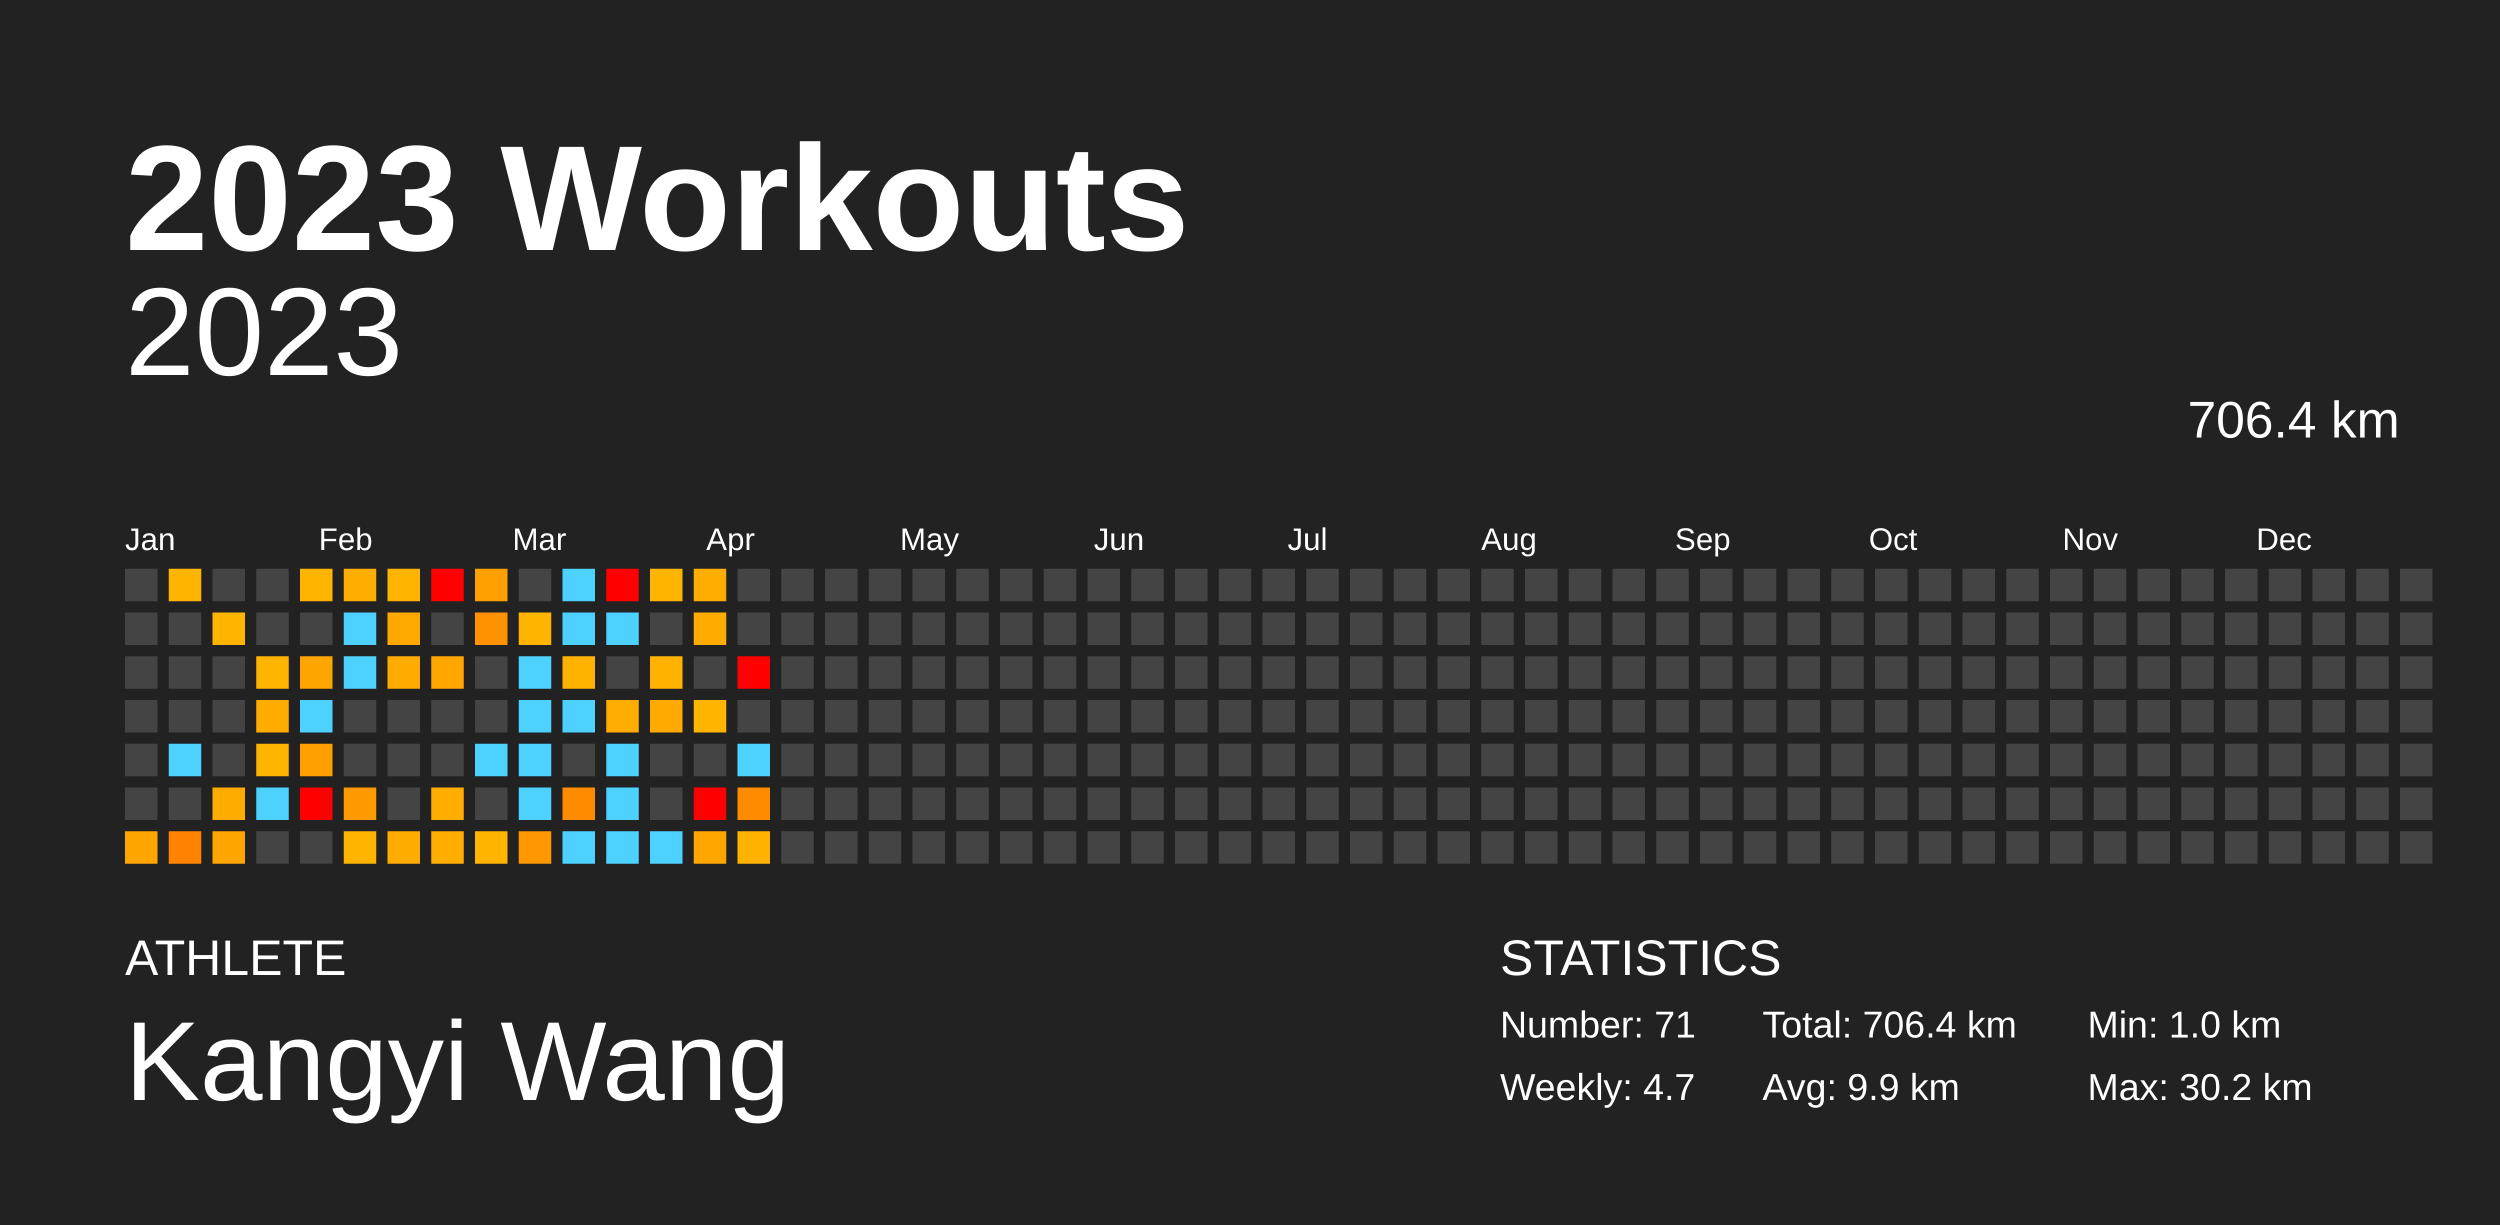
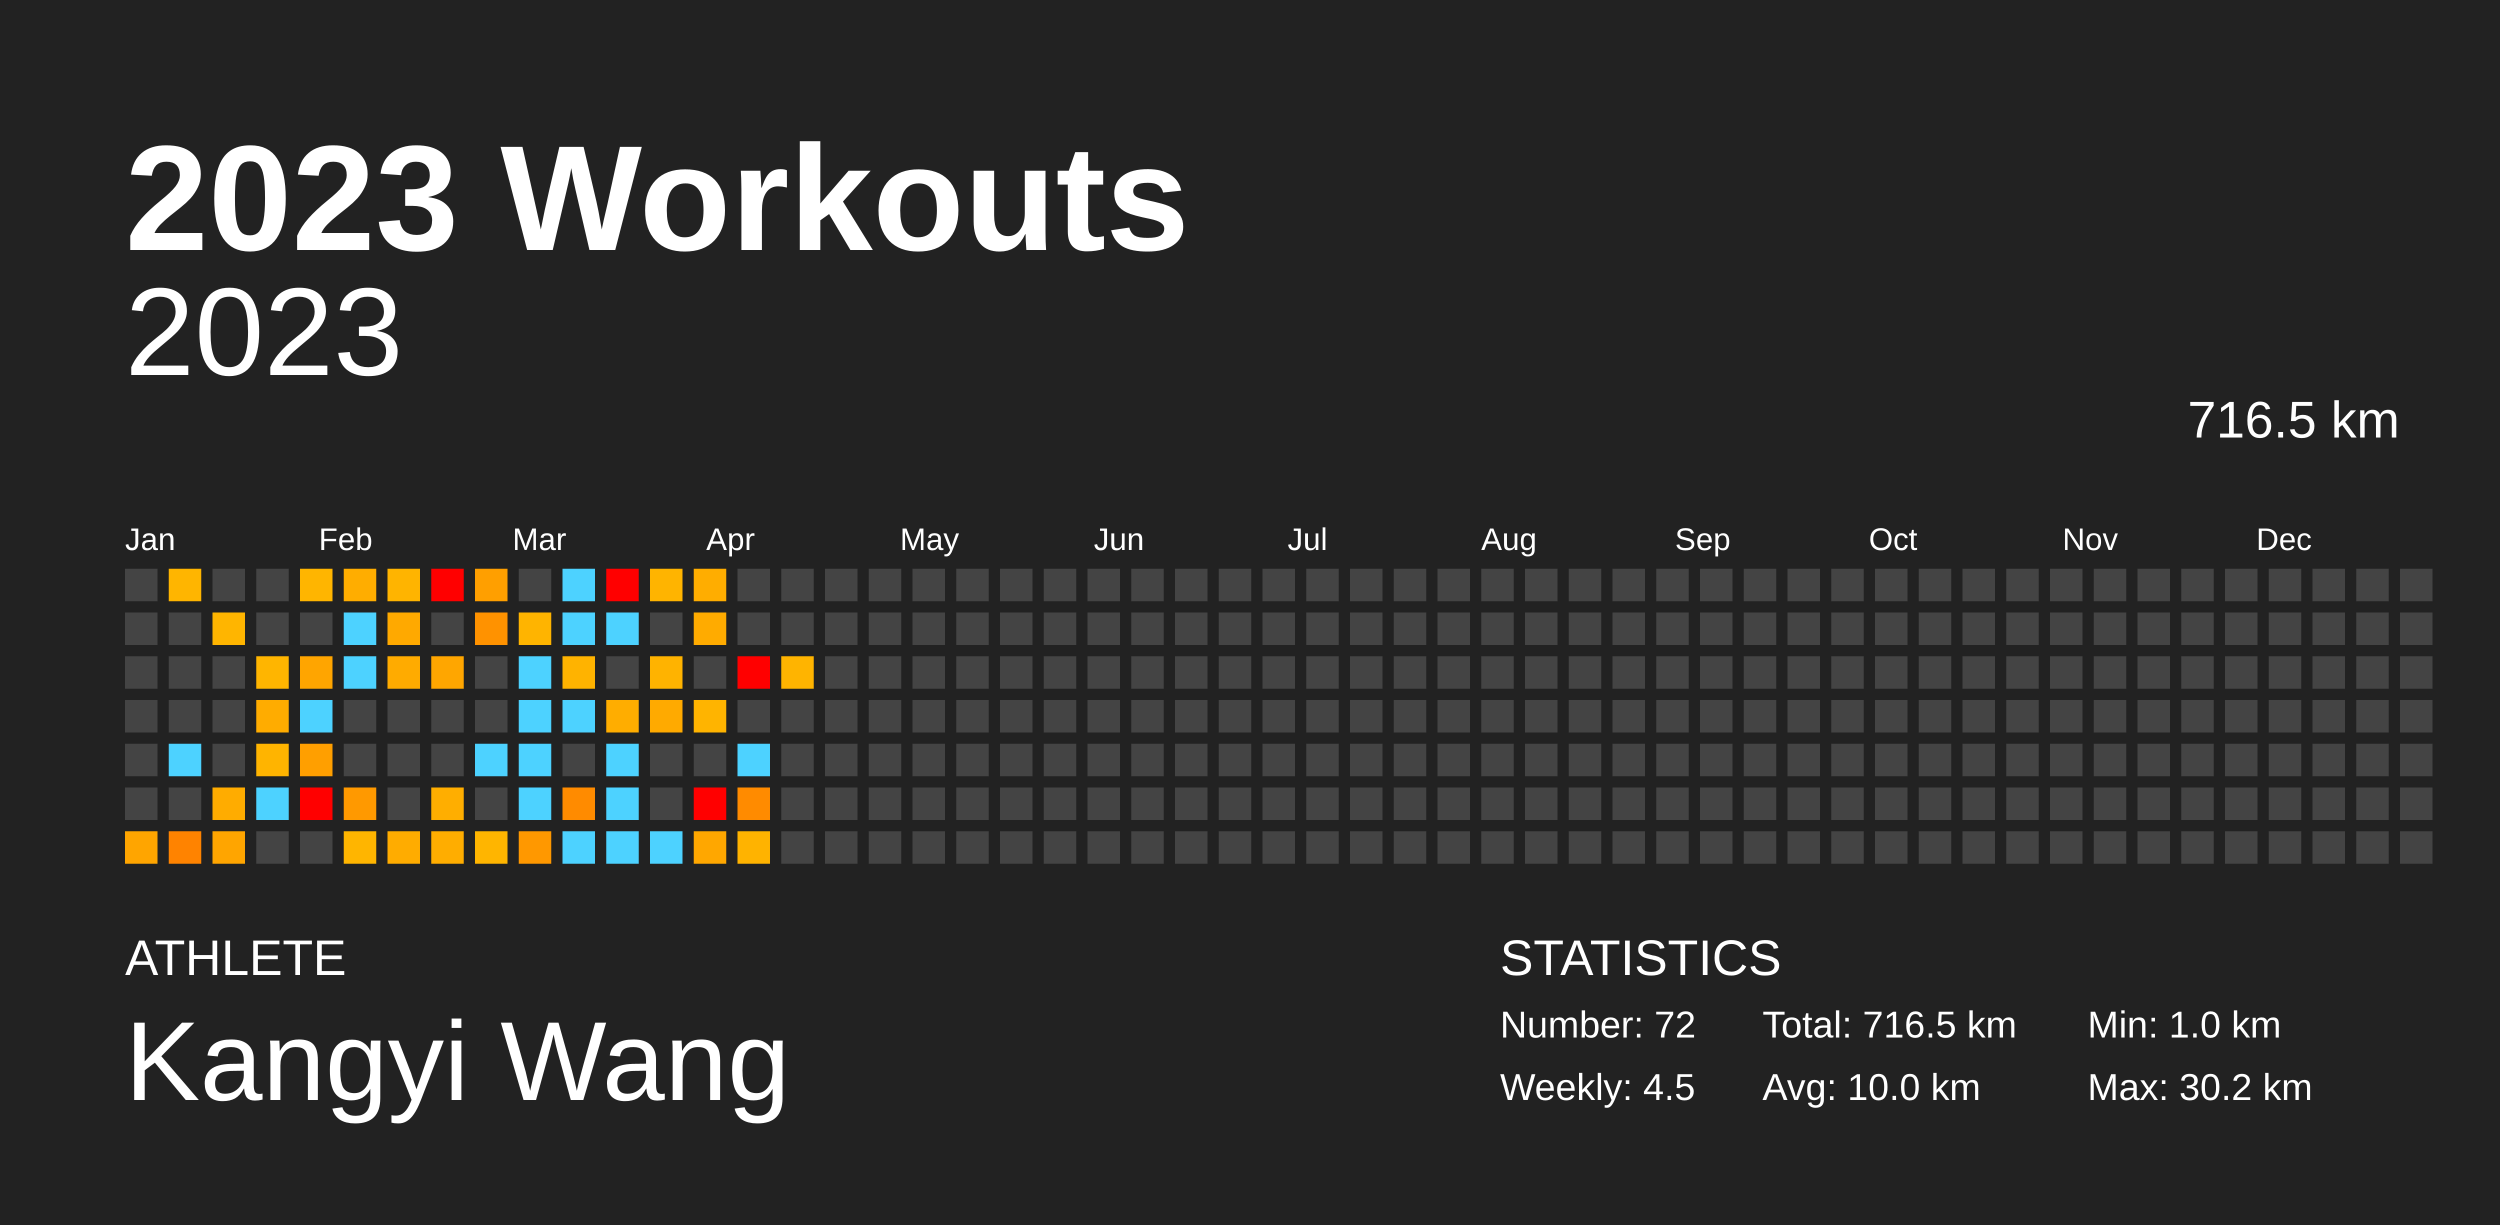
<svg xmlns="http://www.w3.org/2000/svg" baseProfile="full" height="98mm" version="1.1" viewBox="0,0,200,98" width="200mm">
  <defs />
  <rect fill="#222222" height="98" width="200" x="0" y="0" />
  <text fill="#FFFFFF" style="font-size:12px; font-family:Arial; font-weight:bold;" x="10" y="20">2023 Workouts</text>
  <text fill="#FFFFFF" style="font-size:4px; font-family:Arial" x="10" y="78">ATHLETE</text>
  <text fill="#FFFFFF" style="font-size:9px; font-family:Arial" x="10" y="88">Kangyi Wang</text>
  <text fill="#FFFFFF" style="font-size:4px; font-family:Arial" x="120" y="78">STATISTICS</text>
-   <text fill="#FFFFFF" style="font-size:3px; font-family:Arial" x="120" y="83">Number: 71</text>
-   <text fill="#FFFFFF" style="font-size:3px; font-family:Arial" x="120" y="88">Weekly: 4.7</text>
-   <text fill="#FFFFFF" style="font-size:3px; font-family:Arial" x="141" y="83">Total: 706.4 km</text>
-   <text fill="#FFFFFF" style="font-size:3px; font-family:Arial" x="141" y="88">Avg: 9.9 km</text>
+   <text fill="#FFFFFF" style="font-size:3px; font-family:Arial" x="120" y="83">Number: 72</text>
+   <text fill="#FFFFFF" style="font-size:3px; font-family:Arial" x="120" y="88">Weekly: 4.5</text>
+   <text fill="#FFFFFF" style="font-size:3px; font-family:Arial" x="141" y="83">Total: 716.5 km</text>
+   <text fill="#FFFFFF" style="font-size:3px; font-family:Arial" x="141" y="88">Avg: 10.0 km</text>
  <text fill="#FFFFFF" style="font-size:3px; font-family:Arial" x="167" y="83">Min: 1.0 km</text>
  <text fill="#FFFFFF" style="font-size:3px; font-family:Arial" x="167" y="88">Max: 30.2 km</text>
  <text alignment-baseline="hanging" fill="#FFFFFF" style="font-size:10.0px; font-family:Arial;" x="10" y="30">2023</text>
-   <text alignment-baseline="hanging" fill="#FFFFFF" style="font-size:4.125px; font-family:Arial;" x="175" y="35">706.4 km</text>
+   <text alignment-baseline="hanging" fill="#FFFFFF" style="font-size:4.125px; font-family:Arial;" x="175" y="35">716.5 km</text>
  <text fill="#FFFFFF" style="font-size:2.5px; font-family:Arial" x="10.0" y="44">Jan</text>
  <text fill="#FFFFFF" style="font-size:2.5px; font-family:Arial" x="25.5" y="44">Feb</text>
  <text fill="#FFFFFF" style="font-size:2.5px; font-family:Arial" x="41.0" y="44">Mar</text>
  <text fill="#FFFFFF" style="font-size:2.5px; font-family:Arial" x="56.5" y="44">Apr</text>
  <text fill="#FFFFFF" style="font-size:2.5px; font-family:Arial" x="72.0" y="44">May</text>
  <text fill="#FFFFFF" style="font-size:2.5px; font-family:Arial" x="87.5" y="44">Jun</text>
  <text fill="#FFFFFF" style="font-size:2.5px; font-family:Arial" x="103.0" y="44">Jul</text>
  <text fill="#FFFFFF" style="font-size:2.5px; font-family:Arial" x="118.5" y="44">Aug</text>
  <text fill="#FFFFFF" style="font-size:2.5px; font-family:Arial" x="134.0" y="44">Sep</text>
  <text fill="#FFFFFF" style="font-size:2.5px; font-family:Arial" x="149.5" y="44">Oct</text>
  <text fill="#FFFFFF" style="font-size:2.5px; font-family:Arial" x="165.0" y="44">Nov</text>
  <text fill="#FFFFFF" style="font-size:2.5px; font-family:Arial" x="180.5" y="44">Dec</text>
  <rect fill="#444444" height="2.6" width="2.6" x="10.0" y="45.5" />
  <rect fill="#444444" height="2.6" width="2.6" x="10.0" y="49.0" />
  <rect fill="#444444" height="2.6" width="2.6" x="10.0" y="52.5" />
  <rect fill="#444444" height="2.6" width="2.6" x="10.0" y="56.0" />
  <rect fill="#444444" height="2.6" width="2.6" x="10.0" y="59.5" />
  <rect fill="#444444" height="2.6" width="2.6" x="10.0" y="63.0" />
  <rect fill="#ffa500" height="2.6" width="2.6" x="10.0" y="66.5" />
  <rect fill="#ffb500" height="2.6" width="2.6" x="13.5" y="45.5" />
  <rect fill="#444444" height="2.6" width="2.6" x="13.5" y="49.0" />
  <rect fill="#444444" height="2.6" width="2.6" x="13.5" y="52.5" />
  <rect fill="#444444" height="2.6" width="2.6" x="13.5" y="56.0" />
  <rect fill="#4dd2ff" height="2.6" width="2.6" x="13.5" y="59.5" />
  <rect fill="#444444" height="2.6" width="2.6" x="13.5" y="63.0" />
  <rect fill="#ff8300" height="2.6" width="2.6" x="13.5" y="66.5" />
  <rect fill="#444444" height="2.6" width="2.6" x="17.0" y="45.5" />
  <rect fill="#ffb500" height="2.6" width="2.6" x="17.0" y="49.0" />
  <rect fill="#444444" height="2.6" width="2.6" x="17.0" y="52.5" />
  <rect fill="#444444" height="2.6" width="2.6" x="17.0" y="56.0" />
  <rect fill="#444444" height="2.6" width="2.6" x="17.0" y="59.5" />
  <rect fill="#ffac00" height="2.6" width="2.6" x="17.0" y="63.0" />
  <rect fill="#ffa500" height="2.6" width="2.6" x="17.0" y="66.5" />
  <rect fill="#444444" height="2.6" width="2.6" x="20.5" y="45.5" />
  <rect fill="#444444" height="2.6" width="2.6" x="20.5" y="49.0" />
  <rect fill="#ffb500" height="2.6" width="2.6" x="20.5" y="52.5" />
  <rect fill="#ffac00" height="2.6" width="2.6" x="20.5" y="56.0" />
  <rect fill="#ffb400" height="2.6" width="2.6" x="20.5" y="59.5" />
  <rect fill="#4dd2ff" height="2.6" width="2.6" x="20.5" y="63.0" />
  <rect fill="#444444" height="2.6" width="2.6" x="20.5" y="66.5" />
  <rect fill="#ffb500" height="2.6" width="2.6" x="24.0" y="45.5" />
  <rect fill="#444444" height="2.6" width="2.6" x="24.0" y="49.0" />
  <rect fill="#ffa500" height="2.6" width="2.6" x="24.0" y="52.5" />
  <rect fill="#4dd2ff" height="2.6" width="2.6" x="24.0" y="56.0" />
  <rect fill="#ff9f00" height="2.6" width="2.6" x="24.0" y="59.5" />
  <rect fill="red" height="2.6" width="2.6" x="24.0" y="63.0" />
  <rect fill="#444444" height="2.6" width="2.6" x="24.0" y="66.5" />
  <rect fill="#ffad00" height="2.6" width="2.6" x="27.5" y="45.5" />
  <rect fill="#4dd2ff" height="2.6" width="2.6" x="27.5" y="49.0" />
  <rect fill="#4dd2ff" height="2.6" width="2.6" x="27.5" y="52.5" />
  <rect fill="#444444" height="2.6" width="2.6" x="27.5" y="56.0" />
  <rect fill="#444444" height="2.6" width="2.6" x="27.5" y="59.5" />
  <rect fill="#ff9900" height="2.6" width="2.6" x="27.5" y="63.0" />
  <rect fill="#ffb500" height="2.6" width="2.6" x="27.5" y="66.5" />
  <rect fill="#ffb400" height="2.6" width="2.6" x="31.0" y="45.5" />
  <rect fill="#ffa900" height="2.6" width="2.6" x="31.0" y="49.0" />
  <rect fill="#ffab00" height="2.6" width="2.6" x="31.0" y="52.5" />
  <rect fill="#444444" height="2.6" width="2.6" x="31.0" y="56.0" />
  <rect fill="#444444" height="2.6" width="2.6" x="31.0" y="59.5" />
  <rect fill="#444444" height="2.6" width="2.6" x="31.0" y="63.0" />
  <rect fill="#ffac00" height="2.6" width="2.6" x="31.0" y="66.5" />
  <rect fill="red" height="2.6" width="2.6" x="34.5" y="45.5" />
  <rect fill="#444444" height="2.6" width="2.6" x="34.5" y="49.0" />
  <rect fill="#ffa600" height="2.6" width="2.6" x="34.5" y="52.5" />
  <rect fill="#444444" height="2.6" width="2.6" x="34.5" y="56.0" />
  <rect fill="#444444" height="2.6" width="2.6" x="34.5" y="59.5" />
  <rect fill="#ffae00" height="2.6" width="2.6" x="34.5" y="63.0" />
  <rect fill="#ffad00" height="2.6" width="2.6" x="34.5" y="66.5" />
  <rect fill="#ff9f00" height="2.6" width="2.6" x="38.0" y="45.5" />
  <rect fill="#ff9200" height="2.6" width="2.6" x="38.0" y="49.0" />
  <rect fill="#444444" height="2.6" width="2.6" x="38.0" y="52.5" />
  <rect fill="#444444" height="2.6" width="2.6" x="38.0" y="56.0" />
  <rect fill="#4dd2ff" height="2.6" width="2.6" x="38.0" y="59.5" />
  <rect fill="#444444" height="2.6" width="2.6" x="38.0" y="63.0" />
  <rect fill="#ffb500" height="2.6" width="2.6" x="38.0" y="66.5" />
  <rect fill="#444444" height="2.6" width="2.6" x="41.5" y="45.5" />
  <rect fill="#ffb400" height="2.6" width="2.6" x="41.5" y="49.0" />
  <rect fill="#4dd2ff" height="2.6" width="2.6" x="41.5" y="52.5" />
  <rect fill="#4dd2ff" height="2.6" width="2.6" x="41.5" y="56.0" />
  <rect fill="#4dd2ff" height="2.6" width="2.6" x="41.5" y="59.5" />
  <rect fill="#4dd2ff" height="2.6" width="2.6" x="41.5" y="63.0" />
  <rect fill="#ff9800" height="2.6" width="2.6" x="41.5" y="66.5" />
  <rect fill="#4dd2ff" height="2.6" width="2.6" x="45.0" y="45.5" />
  <rect fill="#4dd2ff" height="2.6" width="2.6" x="45.0" y="49.0" />
  <rect fill="#ffb300" height="2.6" width="2.6" x="45.0" y="52.5" />
  <rect fill="#4dd2ff" height="2.6" width="2.6" x="45.0" y="56.0" />
  <rect fill="#444444" height="2.6" width="2.6" x="45.0" y="59.5" />
  <rect fill="#ff8b00" height="2.6" width="2.6" x="45.0" y="63.0" />
  <rect fill="#4dd2ff" height="2.6" width="2.6" x="45.0" y="66.5" />
  <rect fill="red" height="2.6" width="2.6" x="48.5" y="45.5" />
  <rect fill="#4dd2ff" height="2.6" width="2.6" x="48.5" y="49.0" />
  <rect fill="#444444" height="2.6" width="2.6" x="48.5" y="52.5" />
  <rect fill="#ffad00" height="2.6" width="2.6" x="48.5" y="56.0" />
  <rect fill="#4dd2ff" height="2.6" width="2.6" x="48.5" y="59.5" />
  <rect fill="#4dd2ff" height="2.6" width="2.6" x="48.5" y="63.0" />
  <rect fill="#4dd2ff" height="2.6" width="2.6" x="48.5" y="66.5" />
  <rect fill="#ffb400" height="2.6" width="2.6" x="52.0" y="45.5" />
  <rect fill="#444444" height="2.6" width="2.6" x="52.0" y="49.0" />
  <rect fill="#ffb300" height="2.6" width="2.6" x="52.0" y="52.5" />
  <rect fill="#ffaa00" height="2.6" width="2.6" x="52.0" y="56.0" />
  <rect fill="#444444" height="2.6" width="2.6" x="52.0" y="59.5" />
  <rect fill="#444444" height="2.6" width="2.6" x="52.0" y="63.0" />
  <rect fill="#4dd2ff" height="2.6" width="2.6" x="52.0" y="66.5" />
  <rect fill="#ffad00" height="2.6" width="2.6" x="55.5" y="45.5" />
  <rect fill="#ffab00" height="2.6" width="2.6" x="55.5" y="49.0" />
  <rect fill="#444444" height="2.6" width="2.6" x="55.5" y="52.5" />
  <rect fill="#ffb400" height="2.6" width="2.6" x="55.5" y="56.0" />
  <rect fill="#444444" height="2.6" width="2.6" x="55.5" y="59.5" />
  <rect fill="red" height="2.6" width="2.6" x="55.5" y="63.0" />
  <rect fill="#ffa700" height="2.6" width="2.6" x="55.5" y="66.5" />
  <rect fill="#444444" height="2.6" width="2.6" x="59.0" y="45.5" />
  <rect fill="#444444" height="2.6" width="2.6" x="59.0" y="49.0" />
  <rect fill="red" height="2.6" width="2.6" x="59.0" y="52.5" />
  <rect fill="#444444" height="2.6" width="2.6" x="59.0" y="56.0" />
  <rect fill="#4dd2ff" height="2.6" width="2.6" x="59.0" y="59.5" />
  <rect fill="#ff8b00" height="2.6" width="2.6" x="59.0" y="63.0" />
  <rect fill="#ffb300" height="2.6" width="2.6" x="59.0" y="66.5" />
  <rect fill="#444444" height="2.6" width="2.6" x="62.5" y="45.5" />
  <rect fill="#444444" height="2.6" width="2.6" x="62.5" y="49.0" />
-   <rect fill="#444444" height="2.6" width="2.6" x="62.5" y="52.5" />
+   <rect fill="#ffb400" height="2.6" width="2.6" x="62.5" y="52.5" />
  <rect fill="#444444" height="2.6" width="2.6" x="62.5" y="56.0" />
  <rect fill="#444444" height="2.6" width="2.6" x="62.5" y="59.5" />
  <rect fill="#444444" height="2.6" width="2.6" x="62.5" y="63.0" />
  <rect fill="#444444" height="2.6" width="2.6" x="62.5" y="66.5" />
  <rect fill="#444444" height="2.6" width="2.6" x="66.0" y="45.5" />
  <rect fill="#444444" height="2.6" width="2.6" x="66.0" y="49.0" />
  <rect fill="#444444" height="2.6" width="2.6" x="66.0" y="52.5" />
  <rect fill="#444444" height="2.6" width="2.6" x="66.0" y="56.0" />
  <rect fill="#444444" height="2.6" width="2.6" x="66.0" y="59.5" />
  <rect fill="#444444" height="2.6" width="2.6" x="66.0" y="63.0" />
  <rect fill="#444444" height="2.6" width="2.6" x="66.0" y="66.5" />
  <rect fill="#444444" height="2.6" width="2.6" x="69.5" y="45.5" />
  <rect fill="#444444" height="2.6" width="2.6" x="69.5" y="49.0" />
  <rect fill="#444444" height="2.6" width="2.6" x="69.5" y="52.5" />
  <rect fill="#444444" height="2.6" width="2.6" x="69.5" y="56.0" />
  <rect fill="#444444" height="2.6" width="2.6" x="69.5" y="59.5" />
  <rect fill="#444444" height="2.6" width="2.6" x="69.5" y="63.0" />
  <rect fill="#444444" height="2.6" width="2.6" x="69.5" y="66.5" />
  <rect fill="#444444" height="2.6" width="2.6" x="73.0" y="45.5" />
  <rect fill="#444444" height="2.6" width="2.6" x="73.0" y="49.0" />
  <rect fill="#444444" height="2.6" width="2.6" x="73.0" y="52.5" />
  <rect fill="#444444" height="2.6" width="2.6" x="73.0" y="56.0" />
  <rect fill="#444444" height="2.6" width="2.6" x="73.0" y="59.5" />
  <rect fill="#444444" height="2.6" width="2.6" x="73.0" y="63.0" />
  <rect fill="#444444" height="2.6" width="2.6" x="73.0" y="66.5" />
  <rect fill="#444444" height="2.6" width="2.6" x="76.5" y="45.5" />
  <rect fill="#444444" height="2.6" width="2.6" x="76.5" y="49.0" />
  <rect fill="#444444" height="2.6" width="2.6" x="76.5" y="52.5" />
  <rect fill="#444444" height="2.6" width="2.6" x="76.5" y="56.0" />
  <rect fill="#444444" height="2.6" width="2.6" x="76.5" y="59.5" />
  <rect fill="#444444" height="2.6" width="2.6" x="76.5" y="63.0" />
  <rect fill="#444444" height="2.6" width="2.6" x="76.5" y="66.5" />
  <rect fill="#444444" height="2.6" width="2.6" x="80.0" y="45.5" />
  <rect fill="#444444" height="2.6" width="2.6" x="80.0" y="49.0" />
  <rect fill="#444444" height="2.6" width="2.6" x="80.0" y="52.5" />
  <rect fill="#444444" height="2.6" width="2.6" x="80.0" y="56.0" />
  <rect fill="#444444" height="2.6" width="2.6" x="80.0" y="59.5" />
  <rect fill="#444444" height="2.6" width="2.6" x="80.0" y="63.0" />
  <rect fill="#444444" height="2.6" width="2.6" x="80.0" y="66.5" />
  <rect fill="#444444" height="2.6" width="2.6" x="83.5" y="45.5" />
  <rect fill="#444444" height="2.6" width="2.6" x="83.5" y="49.0" />
  <rect fill="#444444" height="2.6" width="2.6" x="83.5" y="52.5" />
  <rect fill="#444444" height="2.6" width="2.6" x="83.5" y="56.0" />
  <rect fill="#444444" height="2.6" width="2.6" x="83.5" y="59.5" />
  <rect fill="#444444" height="2.6" width="2.6" x="83.5" y="63.0" />
  <rect fill="#444444" height="2.6" width="2.6" x="83.5" y="66.5" />
  <rect fill="#444444" height="2.6" width="2.6" x="87.0" y="45.5" />
  <rect fill="#444444" height="2.6" width="2.6" x="87.0" y="49.0" />
  <rect fill="#444444" height="2.6" width="2.6" x="87.0" y="52.5" />
  <rect fill="#444444" height="2.6" width="2.6" x="87.0" y="56.0" />
  <rect fill="#444444" height="2.6" width="2.6" x="87.0" y="59.5" />
  <rect fill="#444444" height="2.6" width="2.6" x="87.0" y="63.0" />
  <rect fill="#444444" height="2.6" width="2.6" x="87.0" y="66.5" />
  <rect fill="#444444" height="2.6" width="2.6" x="90.5" y="45.5" />
  <rect fill="#444444" height="2.6" width="2.6" x="90.5" y="49.0" />
  <rect fill="#444444" height="2.6" width="2.6" x="90.5" y="52.5" />
  <rect fill="#444444" height="2.6" width="2.6" x="90.5" y="56.0" />
  <rect fill="#444444" height="2.6" width="2.6" x="90.5" y="59.5" />
  <rect fill="#444444" height="2.6" width="2.6" x="90.5" y="63.0" />
  <rect fill="#444444" height="2.6" width="2.6" x="90.5" y="66.5" />
  <rect fill="#444444" height="2.6" width="2.6" x="94.0" y="45.5" />
  <rect fill="#444444" height="2.6" width="2.6" x="94.0" y="49.0" />
  <rect fill="#444444" height="2.6" width="2.6" x="94.0" y="52.5" />
  <rect fill="#444444" height="2.6" width="2.6" x="94.0" y="56.0" />
  <rect fill="#444444" height="2.6" width="2.6" x="94.0" y="59.5" />
  <rect fill="#444444" height="2.6" width="2.6" x="94.0" y="63.0" />
  <rect fill="#444444" height="2.6" width="2.6" x="94.0" y="66.5" />
  <rect fill="#444444" height="2.6" width="2.6" x="97.5" y="45.5" />
  <rect fill="#444444" height="2.6" width="2.6" x="97.5" y="49.0" />
  <rect fill="#444444" height="2.6" width="2.6" x="97.5" y="52.5" />
  <rect fill="#444444" height="2.6" width="2.6" x="97.5" y="56.0" />
  <rect fill="#444444" height="2.6" width="2.6" x="97.5" y="59.5" />
  <rect fill="#444444" height="2.6" width="2.6" x="97.5" y="63.0" />
  <rect fill="#444444" height="2.6" width="2.6" x="97.5" y="66.5" />
  <rect fill="#444444" height="2.6" width="2.6" x="101.0" y="45.5" />
  <rect fill="#444444" height="2.6" width="2.6" x="101.0" y="49.0" />
  <rect fill="#444444" height="2.6" width="2.6" x="101.0" y="52.5" />
  <rect fill="#444444" height="2.6" width="2.6" x="101.0" y="56.0" />
  <rect fill="#444444" height="2.6" width="2.6" x="101.0" y="59.5" />
  <rect fill="#444444" height="2.6" width="2.6" x="101.0" y="63.0" />
  <rect fill="#444444" height="2.6" width="2.6" x="101.0" y="66.5" />
  <rect fill="#444444" height="2.6" width="2.6" x="104.5" y="45.5" />
  <rect fill="#444444" height="2.6" width="2.6" x="104.5" y="49.0" />
  <rect fill="#444444" height="2.6" width="2.6" x="104.5" y="52.5" />
  <rect fill="#444444" height="2.6" width="2.6" x="104.5" y="56.0" />
  <rect fill="#444444" height="2.6" width="2.6" x="104.5" y="59.5" />
  <rect fill="#444444" height="2.6" width="2.6" x="104.5" y="63.0" />
  <rect fill="#444444" height="2.6" width="2.6" x="104.5" y="66.5" />
  <rect fill="#444444" height="2.6" width="2.6" x="108.0" y="45.5" />
  <rect fill="#444444" height="2.6" width="2.6" x="108.0" y="49.0" />
  <rect fill="#444444" height="2.6" width="2.6" x="108.0" y="52.5" />
  <rect fill="#444444" height="2.6" width="2.6" x="108.0" y="56.0" />
  <rect fill="#444444" height="2.6" width="2.6" x="108.0" y="59.5" />
  <rect fill="#444444" height="2.6" width="2.6" x="108.0" y="63.0" />
  <rect fill="#444444" height="2.6" width="2.6" x="108.0" y="66.5" />
  <rect fill="#444444" height="2.6" width="2.6" x="111.5" y="45.5" />
  <rect fill="#444444" height="2.6" width="2.6" x="111.5" y="49.0" />
  <rect fill="#444444" height="2.6" width="2.6" x="111.5" y="52.5" />
  <rect fill="#444444" height="2.6" width="2.6" x="111.5" y="56.0" />
  <rect fill="#444444" height="2.6" width="2.6" x="111.5" y="59.5" />
  <rect fill="#444444" height="2.6" width="2.6" x="111.5" y="63.0" />
  <rect fill="#444444" height="2.6" width="2.6" x="111.5" y="66.5" />
  <rect fill="#444444" height="2.6" width="2.6" x="115.0" y="45.5" />
  <rect fill="#444444" height="2.6" width="2.6" x="115.0" y="49.0" />
  <rect fill="#444444" height="2.6" width="2.6" x="115.0" y="52.5" />
  <rect fill="#444444" height="2.6" width="2.6" x="115.0" y="56.0" />
  <rect fill="#444444" height="2.6" width="2.6" x="115.0" y="59.5" />
  <rect fill="#444444" height="2.6" width="2.6" x="115.0" y="63.0" />
  <rect fill="#444444" height="2.6" width="2.6" x="115.0" y="66.5" />
  <rect fill="#444444" height="2.6" width="2.6" x="118.5" y="45.5" />
  <rect fill="#444444" height="2.6" width="2.6" x="118.5" y="49.0" />
  <rect fill="#444444" height="2.6" width="2.6" x="118.5" y="52.5" />
  <rect fill="#444444" height="2.6" width="2.6" x="118.5" y="56.0" />
  <rect fill="#444444" height="2.6" width="2.6" x="118.5" y="59.5" />
  <rect fill="#444444" height="2.6" width="2.6" x="118.5" y="63.0" />
  <rect fill="#444444" height="2.6" width="2.6" x="118.5" y="66.5" />
  <rect fill="#444444" height="2.6" width="2.6" x="122.0" y="45.5" />
  <rect fill="#444444" height="2.6" width="2.6" x="122.0" y="49.0" />
  <rect fill="#444444" height="2.6" width="2.6" x="122.0" y="52.5" />
  <rect fill="#444444" height="2.6" width="2.6" x="122.0" y="56.0" />
  <rect fill="#444444" height="2.6" width="2.6" x="122.0" y="59.5" />
  <rect fill="#444444" height="2.6" width="2.6" x="122.0" y="63.0" />
  <rect fill="#444444" height="2.6" width="2.6" x="122.0" y="66.5" />
  <rect fill="#444444" height="2.6" width="2.6" x="125.5" y="45.5" />
  <rect fill="#444444" height="2.6" width="2.6" x="125.5" y="49.0" />
  <rect fill="#444444" height="2.6" width="2.6" x="125.5" y="52.5" />
  <rect fill="#444444" height="2.6" width="2.6" x="125.5" y="56.0" />
  <rect fill="#444444" height="2.6" width="2.6" x="125.5" y="59.5" />
  <rect fill="#444444" height="2.6" width="2.6" x="125.5" y="63.0" />
  <rect fill="#444444" height="2.6" width="2.6" x="125.5" y="66.5" />
  <rect fill="#444444" height="2.6" width="2.6" x="129.0" y="45.5" />
  <rect fill="#444444" height="2.6" width="2.6" x="129.0" y="49.0" />
  <rect fill="#444444" height="2.6" width="2.6" x="129.0" y="52.5" />
  <rect fill="#444444" height="2.6" width="2.6" x="129.0" y="56.0" />
  <rect fill="#444444" height="2.6" width="2.6" x="129.0" y="59.5" />
  <rect fill="#444444" height="2.6" width="2.6" x="129.0" y="63.0" />
  <rect fill="#444444" height="2.6" width="2.6" x="129.0" y="66.5" />
  <rect fill="#444444" height="2.6" width="2.6" x="132.5" y="45.5" />
  <rect fill="#444444" height="2.6" width="2.6" x="132.5" y="49.0" />
  <rect fill="#444444" height="2.6" width="2.6" x="132.5" y="52.5" />
  <rect fill="#444444" height="2.6" width="2.6" x="132.5" y="56.0" />
  <rect fill="#444444" height="2.6" width="2.6" x="132.5" y="59.5" />
  <rect fill="#444444" height="2.6" width="2.6" x="132.5" y="63.0" />
  <rect fill="#444444" height="2.6" width="2.6" x="132.5" y="66.5" />
  <rect fill="#444444" height="2.6" width="2.6" x="136.0" y="45.5" />
  <rect fill="#444444" height="2.6" width="2.6" x="136.0" y="49.0" />
  <rect fill="#444444" height="2.6" width="2.6" x="136.0" y="52.5" />
  <rect fill="#444444" height="2.6" width="2.6" x="136.0" y="56.0" />
  <rect fill="#444444" height="2.6" width="2.6" x="136.0" y="59.5" />
  <rect fill="#444444" height="2.6" width="2.6" x="136.0" y="63.0" />
  <rect fill="#444444" height="2.6" width="2.6" x="136.0" y="66.5" />
  <rect fill="#444444" height="2.6" width="2.6" x="139.5" y="45.5" />
  <rect fill="#444444" height="2.6" width="2.6" x="139.5" y="49.0" />
  <rect fill="#444444" height="2.6" width="2.6" x="139.5" y="52.5" />
  <rect fill="#444444" height="2.6" width="2.6" x="139.5" y="56.0" />
  <rect fill="#444444" height="2.6" width="2.6" x="139.5" y="59.5" />
  <rect fill="#444444" height="2.6" width="2.6" x="139.5" y="63.0" />
  <rect fill="#444444" height="2.6" width="2.6" x="139.5" y="66.5" />
  <rect fill="#444444" height="2.6" width="2.6" x="143.0" y="45.5" />
  <rect fill="#444444" height="2.6" width="2.6" x="143.0" y="49.0" />
  <rect fill="#444444" height="2.6" width="2.6" x="143.0" y="52.5" />
  <rect fill="#444444" height="2.6" width="2.6" x="143.0" y="56.0" />
  <rect fill="#444444" height="2.6" width="2.6" x="143.0" y="59.5" />
  <rect fill="#444444" height="2.6" width="2.6" x="143.0" y="63.0" />
  <rect fill="#444444" height="2.6" width="2.6" x="143.0" y="66.5" />
  <rect fill="#444444" height="2.6" width="2.6" x="146.5" y="45.5" />
  <rect fill="#444444" height="2.6" width="2.6" x="146.5" y="49.0" />
  <rect fill="#444444" height="2.6" width="2.6" x="146.5" y="52.5" />
  <rect fill="#444444" height="2.6" width="2.6" x="146.5" y="56.0" />
  <rect fill="#444444" height="2.6" width="2.6" x="146.5" y="59.5" />
  <rect fill="#444444" height="2.6" width="2.6" x="146.5" y="63.0" />
  <rect fill="#444444" height="2.6" width="2.6" x="146.5" y="66.5" />
  <rect fill="#444444" height="2.6" width="2.6" x="150.0" y="45.5" />
  <rect fill="#444444" height="2.6" width="2.6" x="150.0" y="49.0" />
  <rect fill="#444444" height="2.6" width="2.6" x="150.0" y="52.5" />
  <rect fill="#444444" height="2.6" width="2.6" x="150.0" y="56.0" />
  <rect fill="#444444" height="2.6" width="2.6" x="150.0" y="59.5" />
  <rect fill="#444444" height="2.6" width="2.6" x="150.0" y="63.0" />
  <rect fill="#444444" height="2.6" width="2.6" x="150.0" y="66.5" />
  <rect fill="#444444" height="2.6" width="2.6" x="153.5" y="45.5" />
  <rect fill="#444444" height="2.6" width="2.6" x="153.5" y="49.0" />
  <rect fill="#444444" height="2.6" width="2.6" x="153.5" y="52.5" />
  <rect fill="#444444" height="2.6" width="2.6" x="153.5" y="56.0" />
  <rect fill="#444444" height="2.6" width="2.6" x="153.5" y="59.5" />
  <rect fill="#444444" height="2.6" width="2.6" x="153.5" y="63.0" />
  <rect fill="#444444" height="2.6" width="2.6" x="153.5" y="66.5" />
  <rect fill="#444444" height="2.6" width="2.6" x="157.0" y="45.5" />
  <rect fill="#444444" height="2.6" width="2.6" x="157.0" y="49.0" />
  <rect fill="#444444" height="2.6" width="2.6" x="157.0" y="52.5" />
  <rect fill="#444444" height="2.6" width="2.6" x="157.0" y="56.0" />
  <rect fill="#444444" height="2.6" width="2.6" x="157.0" y="59.5" />
  <rect fill="#444444" height="2.6" width="2.6" x="157.0" y="63.0" />
  <rect fill="#444444" height="2.6" width="2.6" x="157.0" y="66.5" />
  <rect fill="#444444" height="2.6" width="2.6" x="160.5" y="45.5" />
  <rect fill="#444444" height="2.6" width="2.6" x="160.5" y="49.0" />
  <rect fill="#444444" height="2.6" width="2.6" x="160.5" y="52.5" />
  <rect fill="#444444" height="2.6" width="2.6" x="160.5" y="56.0" />
  <rect fill="#444444" height="2.6" width="2.6" x="160.5" y="59.5" />
  <rect fill="#444444" height="2.6" width="2.6" x="160.5" y="63.0" />
  <rect fill="#444444" height="2.6" width="2.6" x="160.5" y="66.5" />
  <rect fill="#444444" height="2.6" width="2.6" x="164.0" y="45.5" />
  <rect fill="#444444" height="2.6" width="2.6" x="164.0" y="49.0" />
  <rect fill="#444444" height="2.6" width="2.6" x="164.0" y="52.5" />
  <rect fill="#444444" height="2.6" width="2.6" x="164.0" y="56.0" />
  <rect fill="#444444" height="2.6" width="2.6" x="164.0" y="59.5" />
  <rect fill="#444444" height="2.6" width="2.6" x="164.0" y="63.0" />
  <rect fill="#444444" height="2.6" width="2.6" x="164.0" y="66.5" />
  <rect fill="#444444" height="2.6" width="2.6" x="167.5" y="45.5" />
  <rect fill="#444444" height="2.6" width="2.6" x="167.5" y="49.0" />
  <rect fill="#444444" height="2.6" width="2.6" x="167.5" y="52.5" />
  <rect fill="#444444" height="2.6" width="2.6" x="167.5" y="56.0" />
  <rect fill="#444444" height="2.6" width="2.6" x="167.5" y="59.5" />
  <rect fill="#444444" height="2.6" width="2.6" x="167.5" y="63.0" />
  <rect fill="#444444" height="2.6" width="2.6" x="167.5" y="66.5" />
  <rect fill="#444444" height="2.6" width="2.6" x="171.0" y="45.5" />
  <rect fill="#444444" height="2.6" width="2.6" x="171.0" y="49.0" />
  <rect fill="#444444" height="2.6" width="2.6" x="171.0" y="52.5" />
  <rect fill="#444444" height="2.6" width="2.6" x="171.0" y="56.0" />
  <rect fill="#444444" height="2.6" width="2.6" x="171.0" y="59.5" />
  <rect fill="#444444" height="2.6" width="2.6" x="171.0" y="63.0" />
  <rect fill="#444444" height="2.6" width="2.6" x="171.0" y="66.5" />
  <rect fill="#444444" height="2.6" width="2.6" x="174.5" y="45.5" />
  <rect fill="#444444" height="2.6" width="2.6" x="174.5" y="49.0" />
  <rect fill="#444444" height="2.6" width="2.6" x="174.5" y="52.5" />
  <rect fill="#444444" height="2.6" width="2.6" x="174.5" y="56.0" />
  <rect fill="#444444" height="2.6" width="2.6" x="174.5" y="59.5" />
  <rect fill="#444444" height="2.6" width="2.6" x="174.5" y="63.0" />
  <rect fill="#444444" height="2.6" width="2.6" x="174.5" y="66.5" />
  <rect fill="#444444" height="2.6" width="2.6" x="178.0" y="45.5" />
  <rect fill="#444444" height="2.6" width="2.6" x="178.0" y="49.0" />
  <rect fill="#444444" height="2.6" width="2.6" x="178.0" y="52.5" />
  <rect fill="#444444" height="2.6" width="2.6" x="178.0" y="56.0" />
  <rect fill="#444444" height="2.6" width="2.6" x="178.0" y="59.5" />
  <rect fill="#444444" height="2.6" width="2.6" x="178.0" y="63.0" />
  <rect fill="#444444" height="2.6" width="2.6" x="178.0" y="66.5" />
  <rect fill="#444444" height="2.6" width="2.6" x="181.5" y="45.5" />
  <rect fill="#444444" height="2.6" width="2.6" x="181.5" y="49.0" />
  <rect fill="#444444" height="2.6" width="2.6" x="181.5" y="52.5" />
  <rect fill="#444444" height="2.6" width="2.6" x="181.5" y="56.0" />
  <rect fill="#444444" height="2.6" width="2.6" x="181.5" y="59.5" />
  <rect fill="#444444" height="2.6" width="2.6" x="181.5" y="63.0" />
  <rect fill="#444444" height="2.6" width="2.6" x="181.5" y="66.5" />
  <rect fill="#444444" height="2.6" width="2.6" x="185.0" y="45.5" />
  <rect fill="#444444" height="2.6" width="2.6" x="185.0" y="49.0" />
  <rect fill="#444444" height="2.6" width="2.6" x="185.0" y="52.5" />
  <rect fill="#444444" height="2.6" width="2.6" x="185.0" y="56.0" />
  <rect fill="#444444" height="2.6" width="2.6" x="185.0" y="59.5" />
  <rect fill="#444444" height="2.6" width="2.6" x="185.0" y="63.0" />
  <rect fill="#444444" height="2.6" width="2.6" x="185.0" y="66.5" />
  <rect fill="#444444" height="2.6" width="2.6" x="188.5" y="45.5" />
  <rect fill="#444444" height="2.6" width="2.6" x="188.5" y="49.0" />
  <rect fill="#444444" height="2.6" width="2.6" x="188.5" y="52.5" />
  <rect fill="#444444" height="2.6" width="2.6" x="188.5" y="56.0" />
  <rect fill="#444444" height="2.6" width="2.6" x="188.5" y="59.5" />
  <rect fill="#444444" height="2.6" width="2.6" x="188.5" y="63.0" />
  <rect fill="#444444" height="2.6" width="2.6" x="188.5" y="66.5" />
  <rect fill="#444444" height="2.6" width="2.6" x="192.0" y="45.5" />
  <rect fill="#444444" height="2.6" width="2.6" x="192.0" y="49.0" />
  <rect fill="#444444" height="2.6" width="2.6" x="192.0" y="52.5" />
  <rect fill="#444444" height="2.6" width="2.6" x="192.0" y="56.0" />
  <rect fill="#444444" height="2.6" width="2.6" x="192.0" y="59.5" />
  <rect fill="#444444" height="2.6" width="2.6" x="192.0" y="63.0" />
  <rect fill="#444444" height="2.6" width="2.6" x="192.0" y="66.5" />
</svg>
